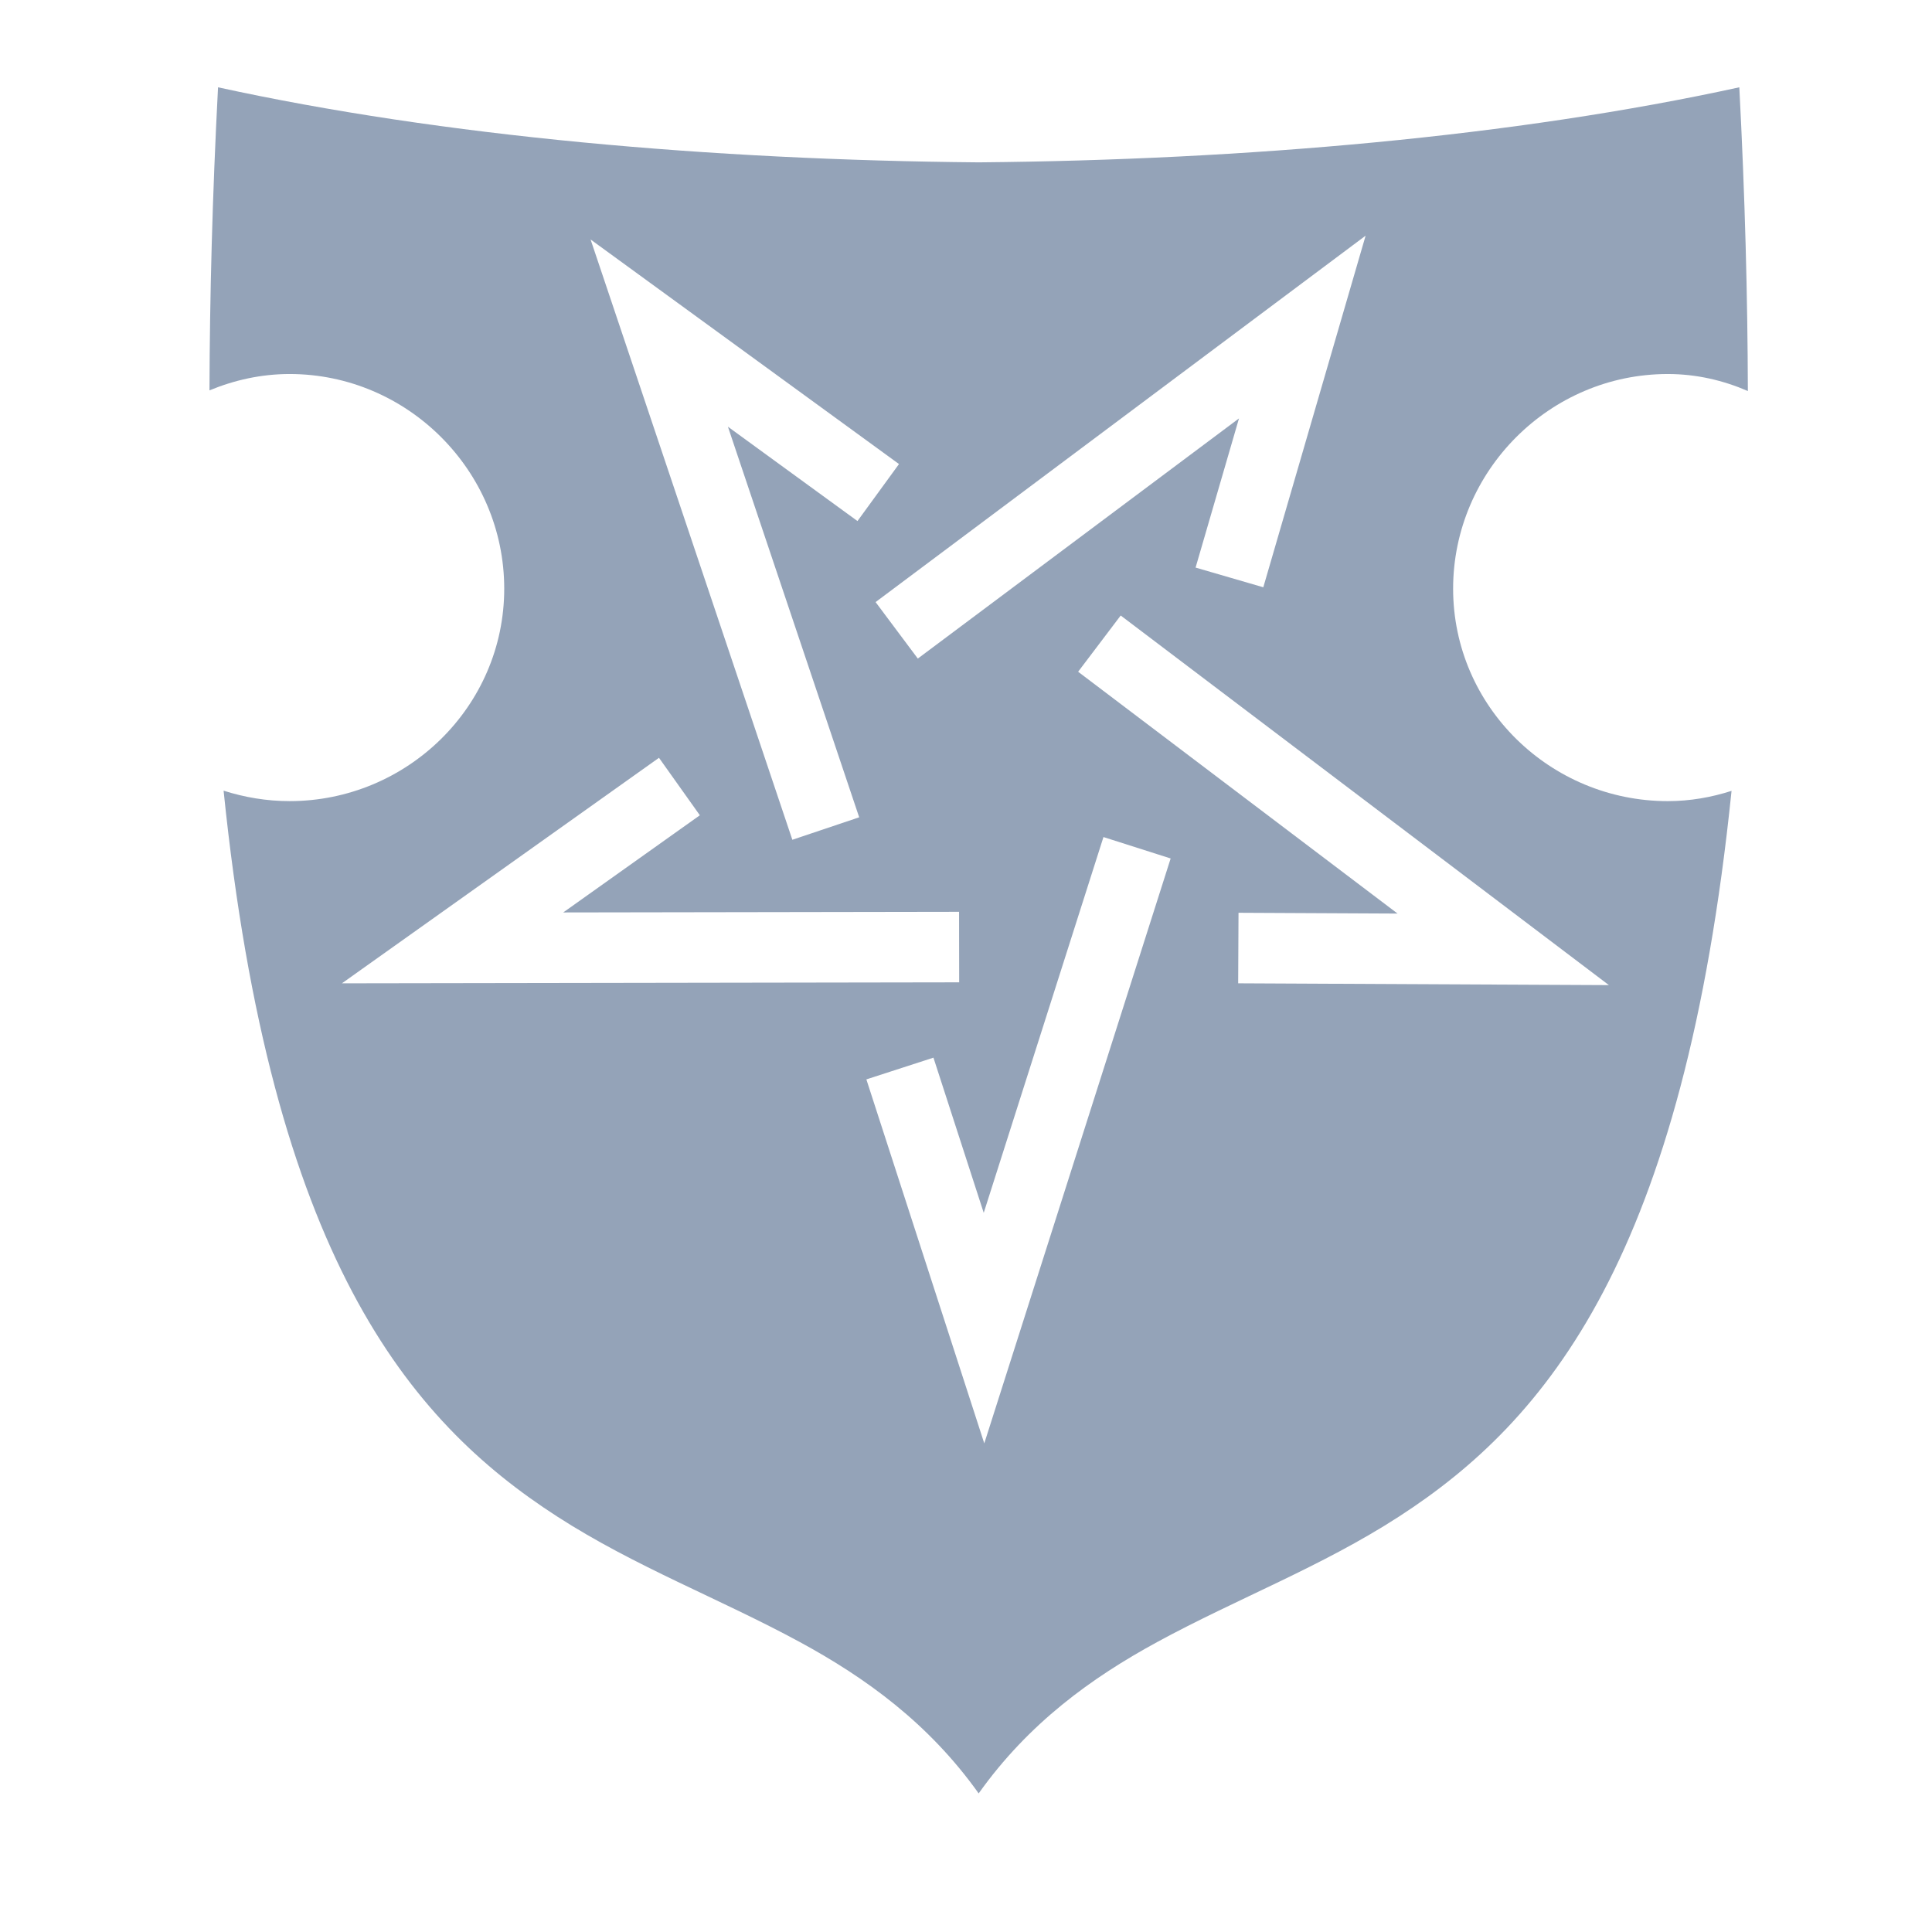
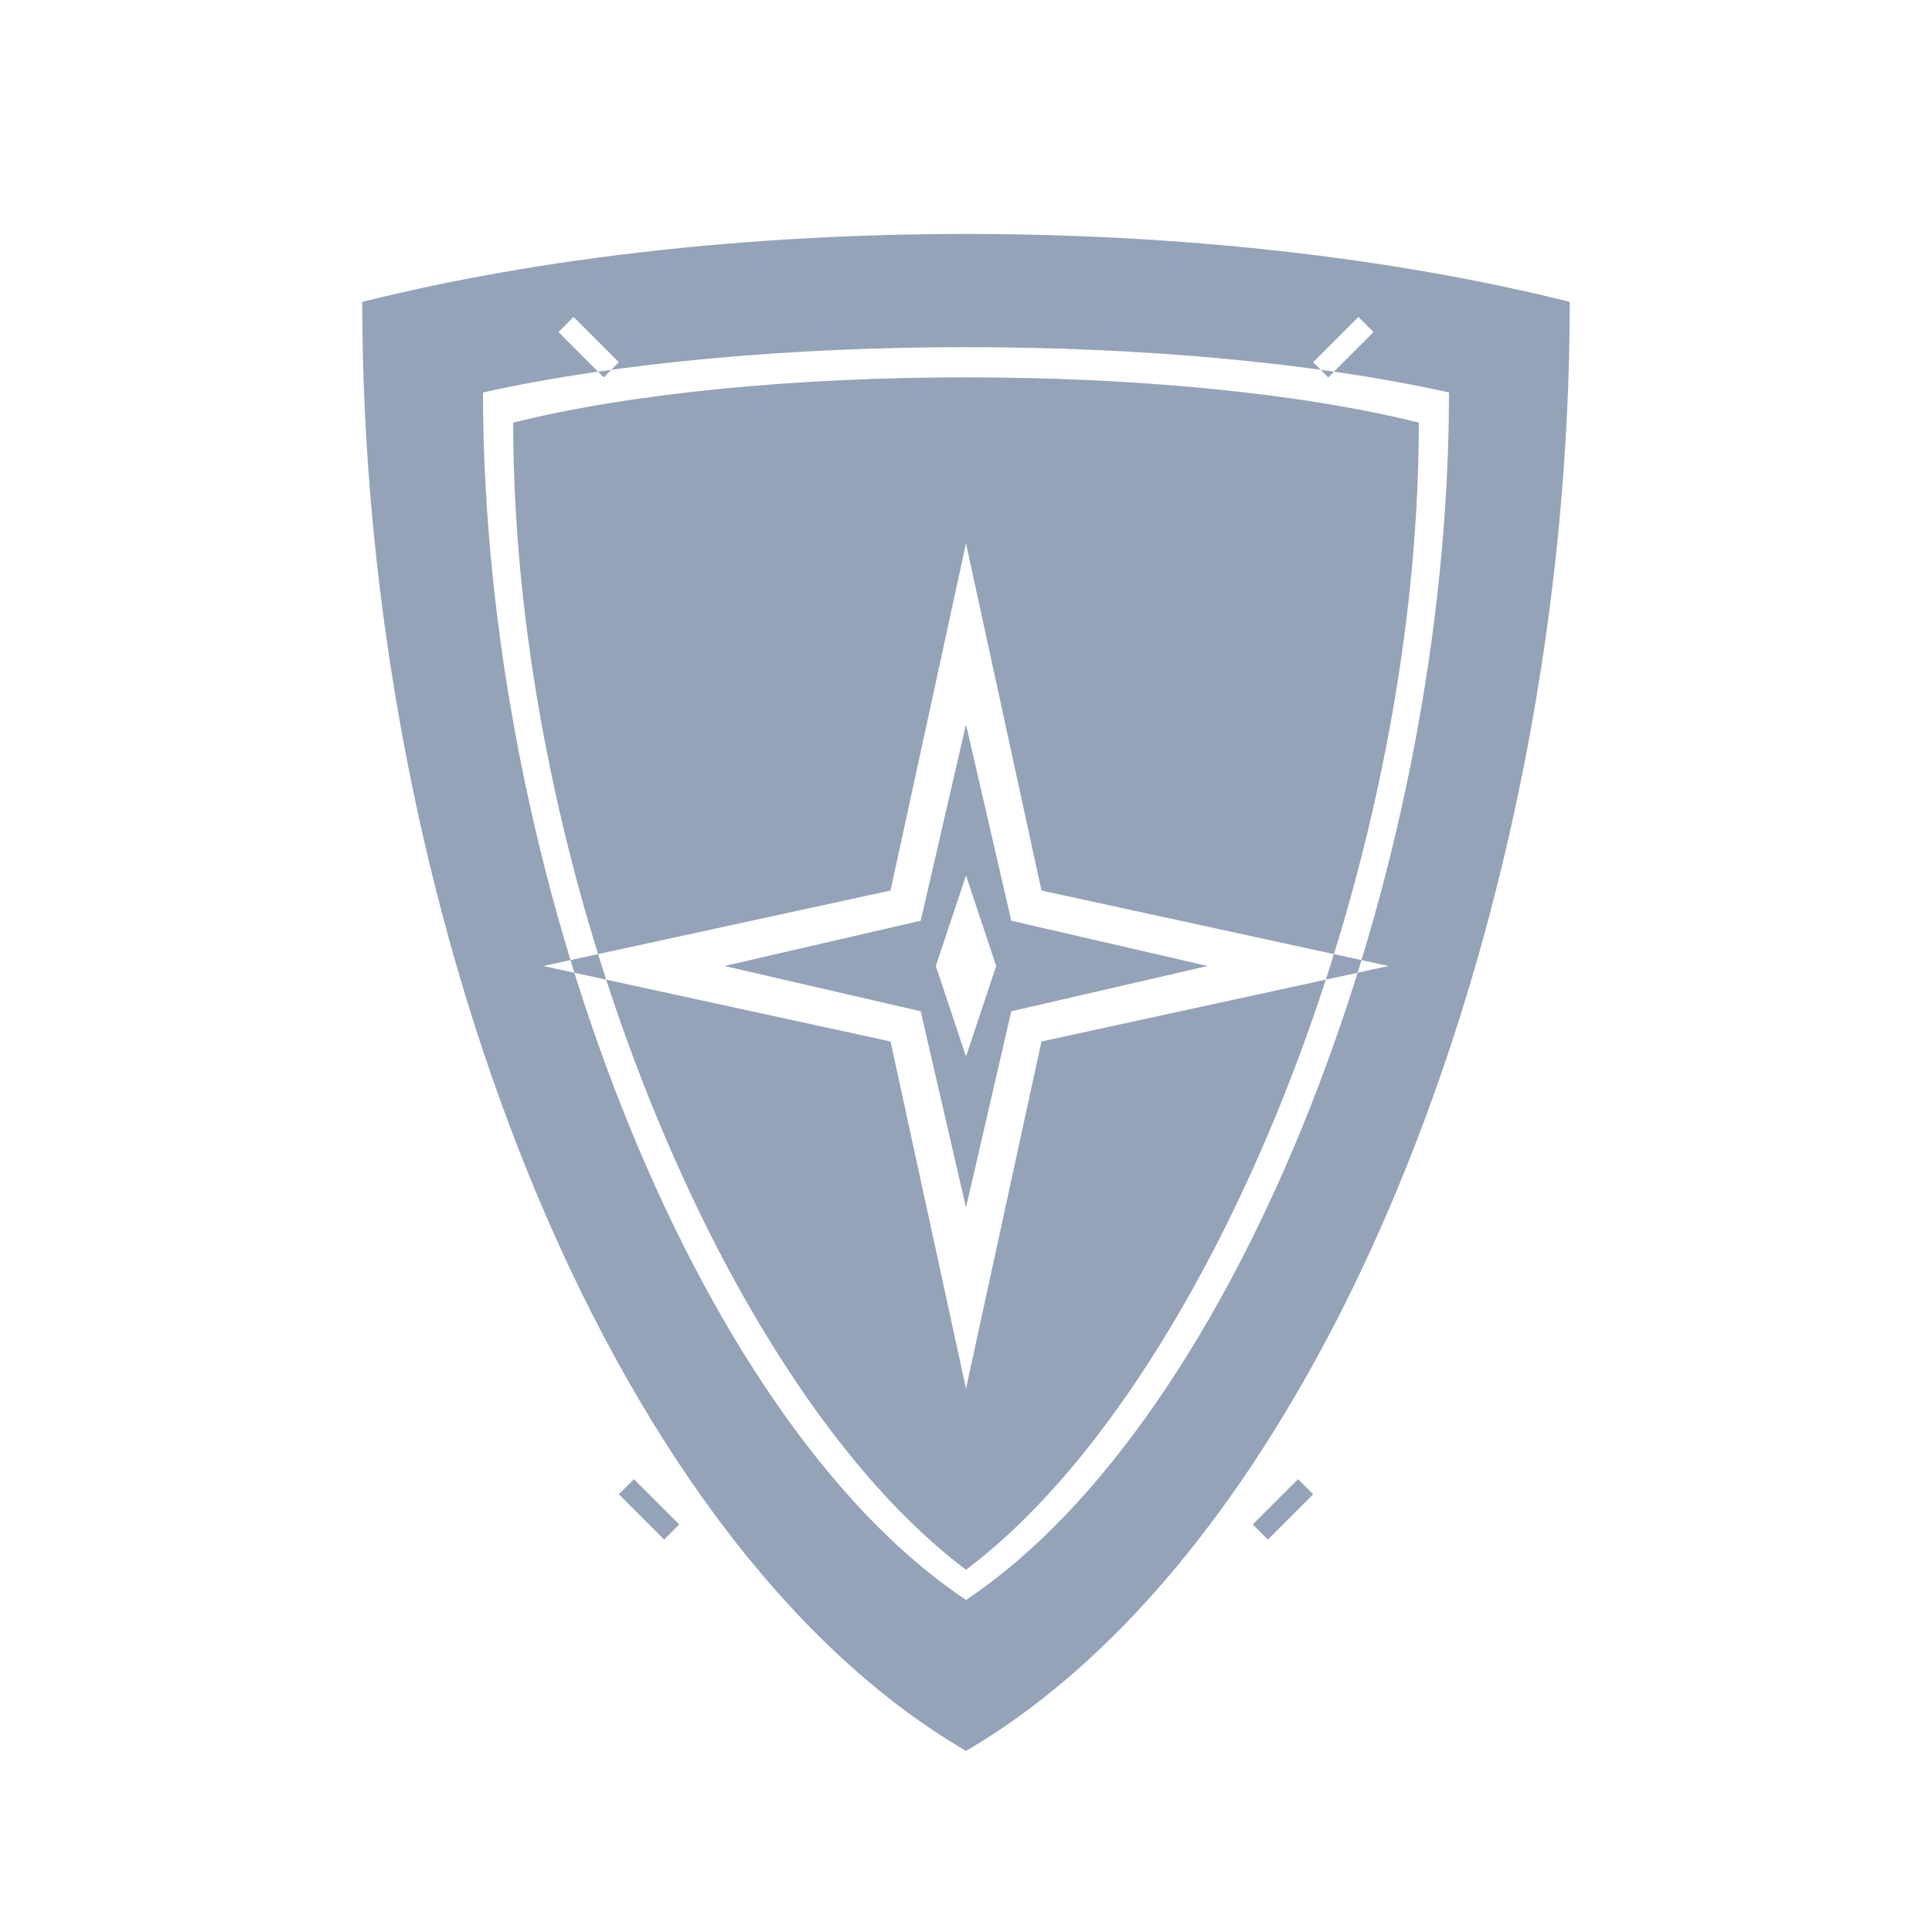
- <svg xmlns="http://www.w3.org/2000/svg" width="512" height="512" viewBox="0 0 512 512" color="#94A3B8" fill="currentColor">
-   <path fill="currentColor" d="M57.78 23.135c-1.517 29.085-2.193 55.608-2.266 80.316c6.56-2.716 13.703-4.333 21.228-4.333c31.245 0 56.883 25.64 56.883 56.887c0 31.246-25.777 56.3-56.883 56.3c-6.068 0-11.95-1.003-17.488-2.77C71.906 332.82 108.064 376.35 147.668 401.9c20.677 13.34 42.986 21.7 64.268 33.245c17.444 9.463 34.177 21.525 47.42 40.127c13.23-18.597 29.925-30.658 47.324-40.122c21.226-11.545 43.46-19.904 64.064-33.242c39.46-25.543 75.488-69.07 88.135-192.324c-5.32 1.708-10.974 2.723-16.907 2.723c-31.107 0-56.88-25.058-56.88-56.3c0-31.244 25.634-56.888 56.88-56.888c7.63 0 14.745 1.697 21.23 4.508c-.07-24.757-.745-51.334-2.265-80.49c-59.488 13-130.78 19.266-201.5 19.888h-.163c-70.718-.62-142.008-6.888-201.496-19.888zm304.124 39.32l-27.117 93.18l-17.945-5.22l11.504-39.532l-85.116 63.646l-11.19-14.97l129.864-97.105zm-205.394 1.01l81.732 59.512l-11 15.107l-34.338-25.004l34.79 103.514l-17.714 5.955l-53.47-159.085zm140.486 99.652l129.383 97.95l-98.25-.48l.09-18.69l42.15.208l-84.653-64.087zm-122.357 37.71l10.83 15.228l-36.206 25.754l104.898-.17l.03 18.69l-163.577.262l84.024-59.766zm117.79 21l17.806 5.675l-49.39 155.008l-31.248-96.46l17.777-5.76l13.324 41.124l31.73-99.586z" />
+ <svg xmlns="http://www.w3.org/2000/svg" width="128" height="128" viewBox="0 0 128 128" color="#94A3B8" fill="currentColor" aria-hidden="true">
+   <path fill-rule="evenodd" clip-rule="evenodd" d="M 24 20 C 48 14 80 14 104 20 C 104 60 88 102 64 116 C 40 102 24 60 24 20 Z M 32 26 C 50 22 78 22 96 26 C 96 58 82 94 64 106 C 46 94 32 58 32 26 Z M 34 28 C 50 24 78 24 94 28 C 94 58 80 92 64 104 C 48 92 34 58 34 28 Z M 64 36 L 69 59 L 92 64 L 69 69 L 64 92 L 59 69 L 36 64 L 59 59 L 64 36 Z M 64 48 L 67 61 L 80 64 L 67 67 L 64 80 L 61 67 L 48 64 L 61 61 L 64 48 Z M 64 58 L 66 64 L 64 70 L 62 64 L 64 58 Z M 38 21 L 41 24 L 40 25 L 37 22 Z M 90 21 L 87 24 L 88 25 L 91 22 Z M 42 98 L 45 101 L 44 102 L 41 99 Z M 86 98 L 83 101 L 84 102 L 87 99 Z" />
</svg>
